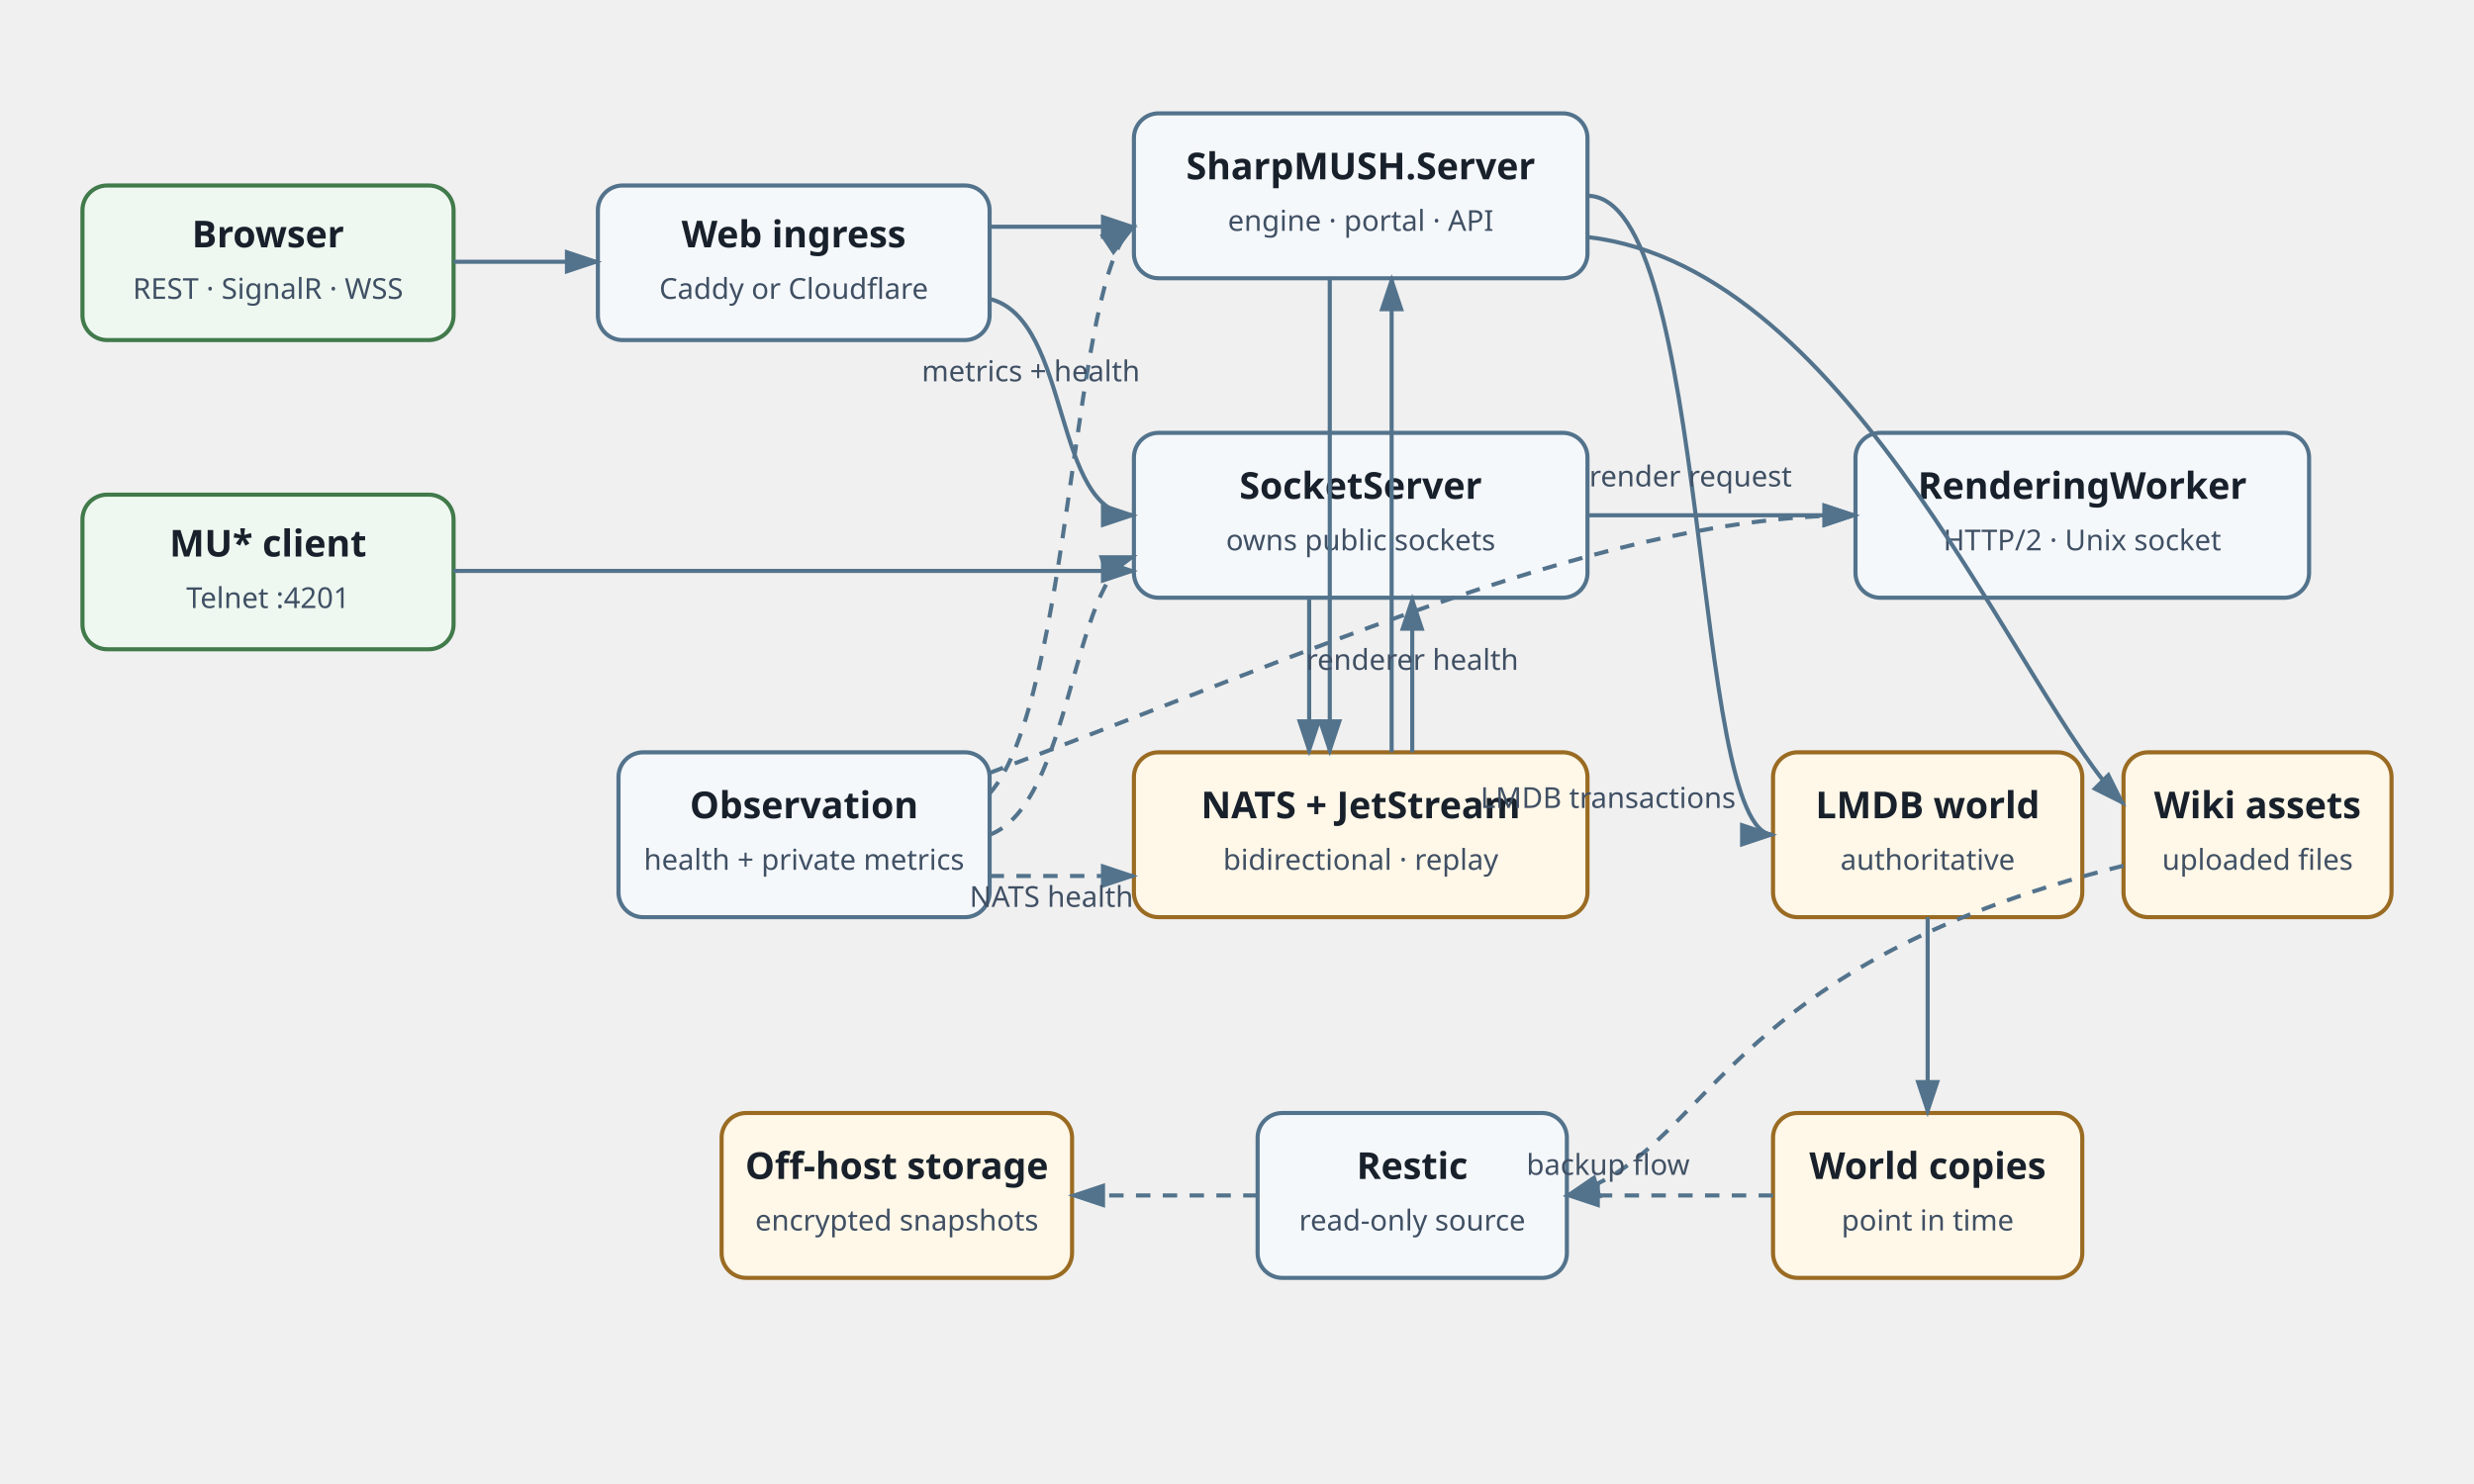
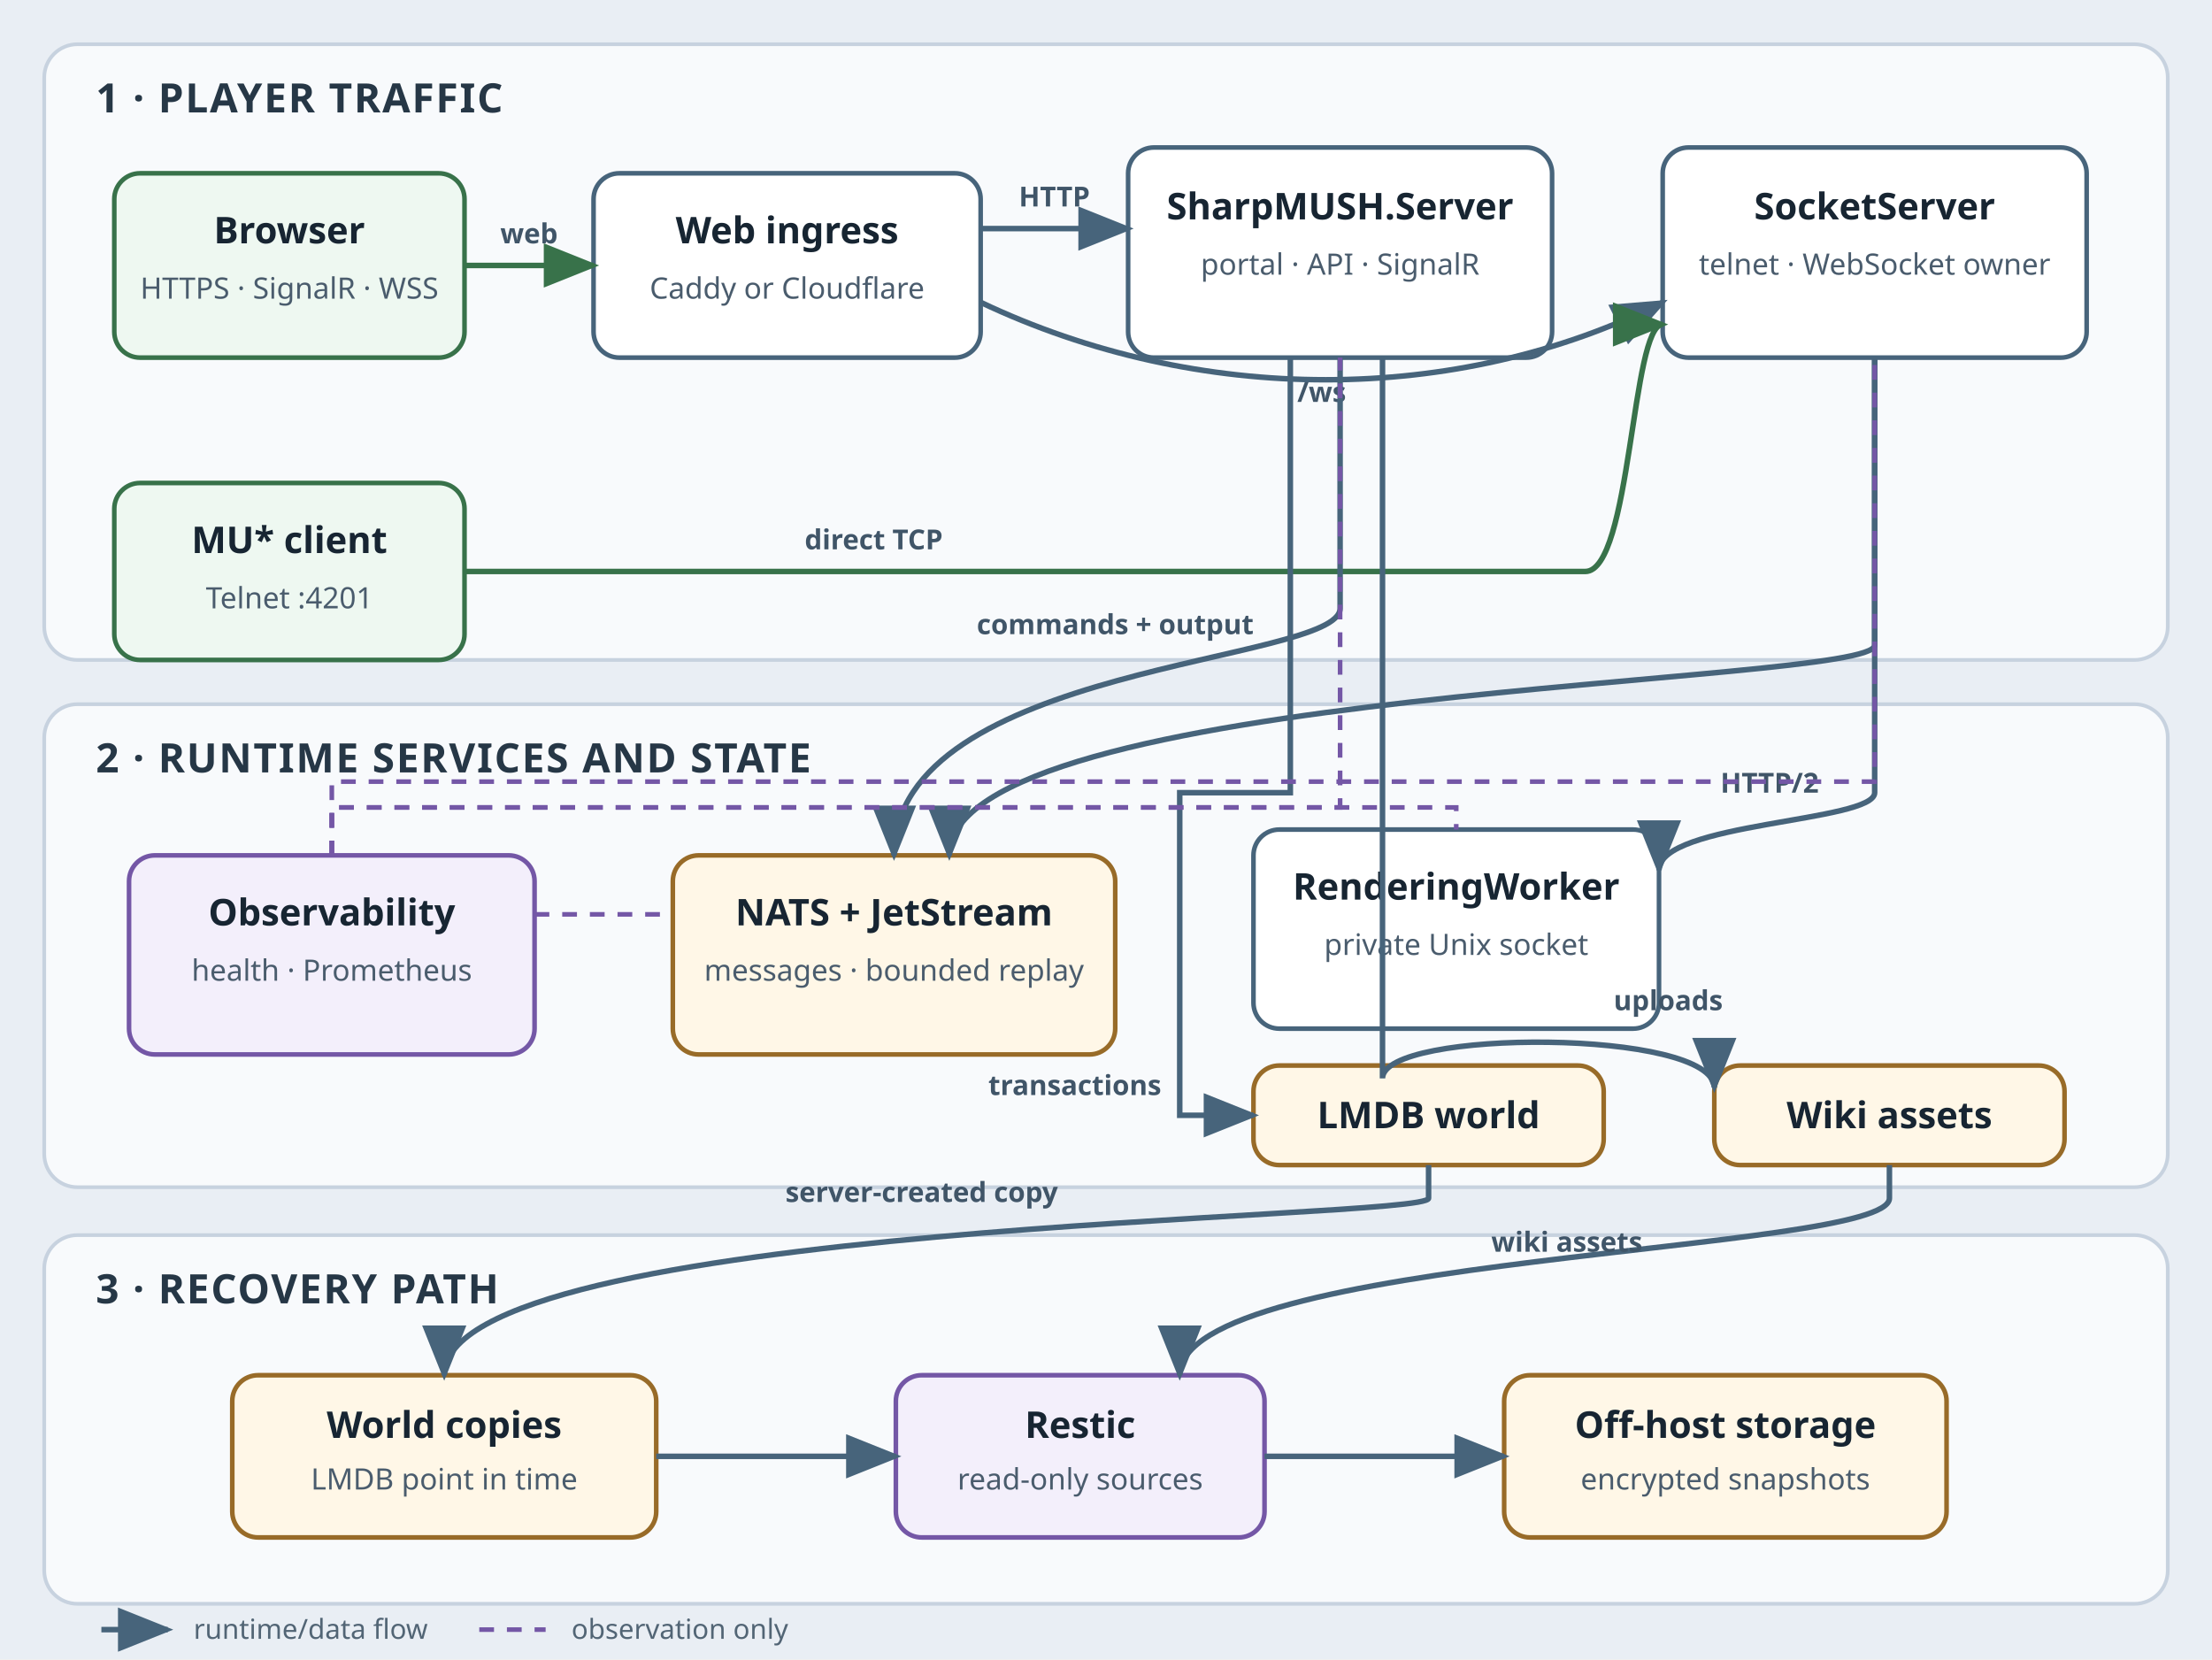
- <svg xmlns="http://www.w3.org/2000/svg" width="1200" height="720" viewBox="0 0 1200 720" role="img" aria-labelledby="title desc">
+ <svg xmlns="http://www.w3.org/2000/svg" width="1200" height="900" viewBox="0 0 1200 900" role="img" aria-labelledby="title desc">
  <defs>
-     <marker id="arrow" markerWidth="10" markerHeight="10" refX="8" refY="3" orient="auto">
-       <path d="M0,0 L0,6 L9,3 z" fill="#53738c" />
+     <marker id="arrow" markerWidth="11" markerHeight="11" refX="9" refY="4" orient="auto">
+       <path d="M0,0 L0,8 L10,4 z" fill="#47647b" />
+     </marker>
+     <marker id="arrow-green" markerWidth="11" markerHeight="11" refX="9" refY="4" orient="auto">
+       <path d="M0,0 L0,8 L10,4 z" fill="#38724a" />
    </marker>
    <style>
-       .box{fill:#f5f8fb;stroke:#53738c;stroke-width:2;rx:12}.state{fill:#fff7e8;stroke:#9a6b22;stroke-width:2;rx:12}
-       .client{fill:#eef8f0;stroke:#417a4b;stroke-width:2;rx:12}.t{font:600 18px system-ui,sans-serif;fill:#18212b}.s{font:14px system-ui,sans-serif;fill:#405064}
-       .line{fill:none;stroke:#53738c;stroke-width:2;marker-end:url(#arrow)}.dash{stroke-dasharray:7 6}
+       .canvas{fill:#e9eef4}.lane{fill:#f8fafc;stroke:#c7d2df;stroke-width:2;rx:18}.lane-title{font:700 22px system-ui,sans-serif;fill:#263746;letter-spacing:.04em}
+       .service{fill:#fff;stroke:#47647b;stroke-width:2.5;rx:14}.client{fill:#eef8f1;stroke:#38724a;stroke-width:2.5;rx:14}.state{fill:#fff7e7;stroke:#986b28;stroke-width:2.5;rx:14}.ops{fill:#f3effb;stroke:#7457a6;stroke-width:2.5;rx:14}
+       .name{font:700 20px system-ui,sans-serif;fill:#172532}.detail{font:16px system-ui,sans-serif;fill:#4a5c6d}.edge{fill:none;stroke:#47647b;stroke-width:3;marker-end:url(#arrow)}.edge-green{fill:none;stroke:#38724a;stroke-width:3;marker-end:url(#arrow-green)}.observe{fill:none;stroke:#7457a6;stroke-width:2.5;stroke-dasharray:8 7}.edge-label{font:600 15px system-ui,sans-serif;fill:#405568}.legend{font:15px system-ui,sans-serif;fill:#526575}
    </style>
  </defs>
-   <rect x="40" y="90" width="180" height="75" class="client" />
-   <text x="130" y="120" text-anchor="middle" class="t">Browser</text>
-   <text x="130" y="145" text-anchor="middle" class="s">REST · SignalR · WSS</text>
-   <rect x="40" y="240" width="180" height="75" class="client" />
-   <text x="130" y="270" text-anchor="middle" class="t">MU* client</text>
-   <text x="130" y="295" text-anchor="middle" class="s">Telnet :4201</text>
-   <rect x="290" y="90" width="190" height="75" class="box" />
-   <text x="385" y="120" text-anchor="middle" class="t">Web ingress</text>
-   <text x="385" y="145" text-anchor="middle" class="s">Caddy or Cloudflare</text>
-   <rect x="550" y="55" width="220" height="80" class="box" />
-   <text x="660" y="87" text-anchor="middle" class="t">SharpMUSH.Server</text>
-   <text x="660" y="112" text-anchor="middle" class="s">engine · portal · API</text>
-   <rect x="550" y="210" width="220" height="80" class="box" />
-   <text x="660" y="242" text-anchor="middle" class="t">SocketServer</text>
-   <text x="660" y="267" text-anchor="middle" class="s">owns public sockets</text>
-   <rect x="900" y="210" width="220" height="80" class="box" />
-   <text x="1010" y="242" text-anchor="middle" class="t">RenderingWorker</text>
-   <text x="1010" y="267" text-anchor="middle" class="s">HTTP/2 · Unix socket</text>
-   <rect x="550" y="365" width="220" height="80" class="state" />
-   <text x="660" y="397" text-anchor="middle" class="t">NATS + JetStream</text>
-   <text x="660" y="422" text-anchor="middle" class="s">bidirectional · replay</text>
-   <rect x="860" y="365" width="150" height="80" class="state" />
-   <text x="935" y="397" text-anchor="middle" class="t">LMDB world</text>
-   <text x="935" y="422" text-anchor="middle" class="s">authoritative</text>
-   <rect x="1030" y="365" width="130" height="80" class="state" />
-   <text x="1095" y="397" text-anchor="middle" class="t">Wiki assets</text>
-   <text x="1095" y="422" text-anchor="middle" class="s">uploaded files</text>
-   <rect x="860" y="540" width="150" height="80" class="state" />
-   <text x="935" y="572" text-anchor="middle" class="t">World copies</text>
-   <text x="935" y="597" text-anchor="middle" class="s">point in time</text>
-   <rect x="610" y="540" width="150" height="80" class="box" />
-   <text x="685" y="572" text-anchor="middle" class="t">Restic</text>
-   <text x="685" y="597" text-anchor="middle" class="s">read-only source</text>
-   <rect x="350" y="540" width="170" height="80" class="state" />
-   <text x="435" y="572" text-anchor="middle" class="t">Off-host storage</text>
-   <text x="435" y="597" text-anchor="middle" class="s">encrypted snapshots</text>
-   <rect x="300" y="365" width="180" height="80" class="box" />
-   <text x="390" y="397" text-anchor="middle" class="t">Observation</text>
-   <text x="390" y="422" text-anchor="middle" class="s">health + private metrics</text>
-   <path d="M220 127 H290" class="line" />
-   <path d="M480 110 H550" class="line" />
-   <path d="M480 145 C520 155 510 250 550 250" class="line" />
-   <path d="M220 277 H550" class="line" />
-   <path d="M770 250 H900" class="line" />
-   <path d="M645 135 V365" class="line" />
-   <path d="M675 365 V135" class="line" />
-   <path d="M635 290 V365" class="line" />
-   <path d="M685 365 V290" class="line" />
-   <path d="M770 95 C830 95 820 405 860 405" class="line" />
-   <path d="M770 115 C900 130 980 340 1030 390" class="line" />
-   <path d="M480 385 C520 340 520 130 550 110" class="line dash" />
-   <path d="M480 405 C520 390 520 280 550 270" class="line dash" />
-   <path d="M480 425 H550" class="line dash" />
-   <path d="M480 375 C640 315 780 250 900 250" class="line dash" />
-   <path d="M935 445 V540" class="line" />
-   <path d="M860 580 H760" class="line dash" />
-   <path d="M1030 420 C830 470 830 560 760 580" class="line dash" />
-   <path d="M610 580 H520" class="line dash" />
-   <text x="820" y="236" text-anchor="middle" class="s">render request</text>
-   <text x="780" y="392" text-anchor="middle" class="s">LMDB transactions</text>
-   <text x="780" y="570" text-anchor="middle" class="s">backup flow</text>
-   <text x="500" y="185" text-anchor="middle" class="s">metrics + health</text>
-   <text x="685" y="325" text-anchor="middle" class="s">renderer health</text>
-   <text x="510" y="440" text-anchor="middle" class="s">NATS health</text>
+   <rect width="1200" height="900" class="canvas" />
+   <rect x="24" y="24" width="1152" height="334" class="lane" />
+   <text x="52" y="61" class="lane-title">1 · PLAYER TRAFFIC</text>
+   <rect x="62" y="94" width="190" height="100" class="client" />
+   <text x="157" y="132" text-anchor="middle" class="name">Browser</text>
+   <text x="157" y="162" text-anchor="middle" class="detail">HTTPS · SignalR · WSS</text>
+   <rect x="322" y="94" width="210" height="100" class="service" />
+   <text x="427" y="132" text-anchor="middle" class="name">Web ingress</text>
+   <text x="427" y="162" text-anchor="middle" class="detail">Caddy or Cloudflare</text>
+   <rect x="612" y="80" width="230" height="114" class="service" />
+   <text x="727" y="119" text-anchor="middle" class="name">SharpMUSH.Server</text>
+   <text x="727" y="149" text-anchor="middle" class="detail">portal · API · SignalR</text>
+   <rect x="902" y="80" width="230" height="114" class="service" />
+   <text x="1017" y="119" text-anchor="middle" class="name">SocketServer</text>
+   <text x="1017" y="149" text-anchor="middle" class="detail">telnet · WebSocket owner</text>
+   <rect x="62" y="262" width="190" height="96" class="client" />
+   <text x="157" y="300" text-anchor="middle" class="name">MU* client</text>
+   <text x="157" y="330" text-anchor="middle" class="detail">Telnet :4201</text>
+   <path d="M252 144 H322" class="edge-green" />
+   <text x="287" y="132" text-anchor="middle" class="edge-label">web</text>
+   <path d="M532 124 H612" class="edge" />
+   <text x="572" y="112" text-anchor="middle" class="edge-label">HTTP</text>
+   <path d="M532 164 C650 220 790 220 902 164" class="edge" />
+   <text x="717" y="218" text-anchor="middle" class="edge-label">/ws</text>
+   <path d="M252 310 H860 C885 310 885 176 902 176" class="edge-green" />
+   <text x="474" y="298" text-anchor="middle" class="edge-label">direct TCP</text>
+   <rect x="24" y="382" width="1152" height="262" class="lane" />
+   <text x="52" y="419" class="lane-title">2 · RUNTIME SERVICES AND STATE</text>
+   <rect x="70" y="464" width="220" height="108" class="ops" />
+   <text x="180" y="502" text-anchor="middle" class="name">Observability</text>
+   <text x="180" y="532" text-anchor="middle" class="detail">health · Prometheus</text>
+   <rect x="365" y="464" width="240" height="108" class="state" />
+   <text x="485" y="502" text-anchor="middle" class="name">NATS + JetStream</text>
+   <text x="485" y="532" text-anchor="middle" class="detail">messages · bounded replay</text>
+   <rect x="680" y="450" width="220" height="108" class="service" />
+   <text x="790" y="488" text-anchor="middle" class="name">RenderingWorker</text>
+   <text x="790" y="518" text-anchor="middle" class="detail">private Unix socket</text>
+   <rect x="680" y="578" width="190" height="54" class="state" />
+   <text x="775" y="612" text-anchor="middle" class="name">LMDB world</text>
+   <rect x="930" y="578" width="190" height="54" class="state" />
+   <text x="1025" y="612" text-anchor="middle" class="name">Wiki assets</text>
+   <path d="M727 194 V330 C727 360 485 360 485 464" class="edge" />
+   <text x="605" y="344" text-anchor="middle" class="edge-label">commands + output</text>
+   <path d="M1017 194 V350 C1017 372 515 372 515 464" class="edge" />
+   <path d="M1017 194 V430 C1017 446 900 446 900 472" class="edge" />
+   <text x="960" y="430" text-anchor="middle" class="edge-label">HTTP/2</text>
+   <path d="M700 194 V430 H640 V605 H680" class="edge" />
+   <text x="630" y="594" text-anchor="end" class="edge-label">transactions</text>
+   <path d="M750 194 V585 C750 558 930 558 930 590" class="edge" />
+   <text x="905" y="548" text-anchor="middle" class="edge-label">uploads</text>
+   <path d="M290 496 H365" class="observe" />
+   <path d="M180 464 V438 H790 V450" class="observe" />
+   <path d="M180 464 V438 H727 V194" class="observe" />
+   <path d="M180 464 V424 H1017 V194" class="observe" />
+   <rect x="24" y="670" width="1152" height="200" class="lane" />
+   <text x="52" y="707" class="lane-title">3 · RECOVERY PATH</text>
+   <rect x="126" y="746" width="230" height="88" class="state" />
+   <text x="241" y="780" text-anchor="middle" class="name">World copies</text>
+   <text x="241" y="808" text-anchor="middle" class="detail">LMDB point in time</text>
+   <rect x="486" y="746" width="200" height="88" class="ops" />
+   <text x="586" y="780" text-anchor="middle" class="name">Restic</text>
+   <text x="586" y="808" text-anchor="middle" class="detail">read-only sources</text>
+   <rect x="816" y="746" width="240" height="88" class="state" />
+   <text x="936" y="780" text-anchor="middle" class="name">Off-host storage</text>
+   <text x="936" y="808" text-anchor="middle" class="detail">encrypted snapshots</text>
+   <path d="M775 632 V650 C775 662 241 662 241 746" class="edge" />
+   <text x="500" y="652" text-anchor="middle" class="edge-label">server-created copy</text>
+   <path d="M356 790 H486" class="edge" />
+   <path d="M686 790 H816" class="edge" />
+   <path d="M1025 632 V650 C1025 680 640 680 640 746" class="edge" />
+   <text x="850" y="679" text-anchor="middle" class="edge-label">wiki assets</text>
+   <line x1="55" y1="884" x2="91" y2="884" class="edge" />
+   <text x="105" y="889" class="legend">runtime/data flow</text>
+   <line x1="260" y1="884" x2="296" y2="884" class="observe" />
+   <text x="310" y="889" class="legend">observation only</text>
</svg>
